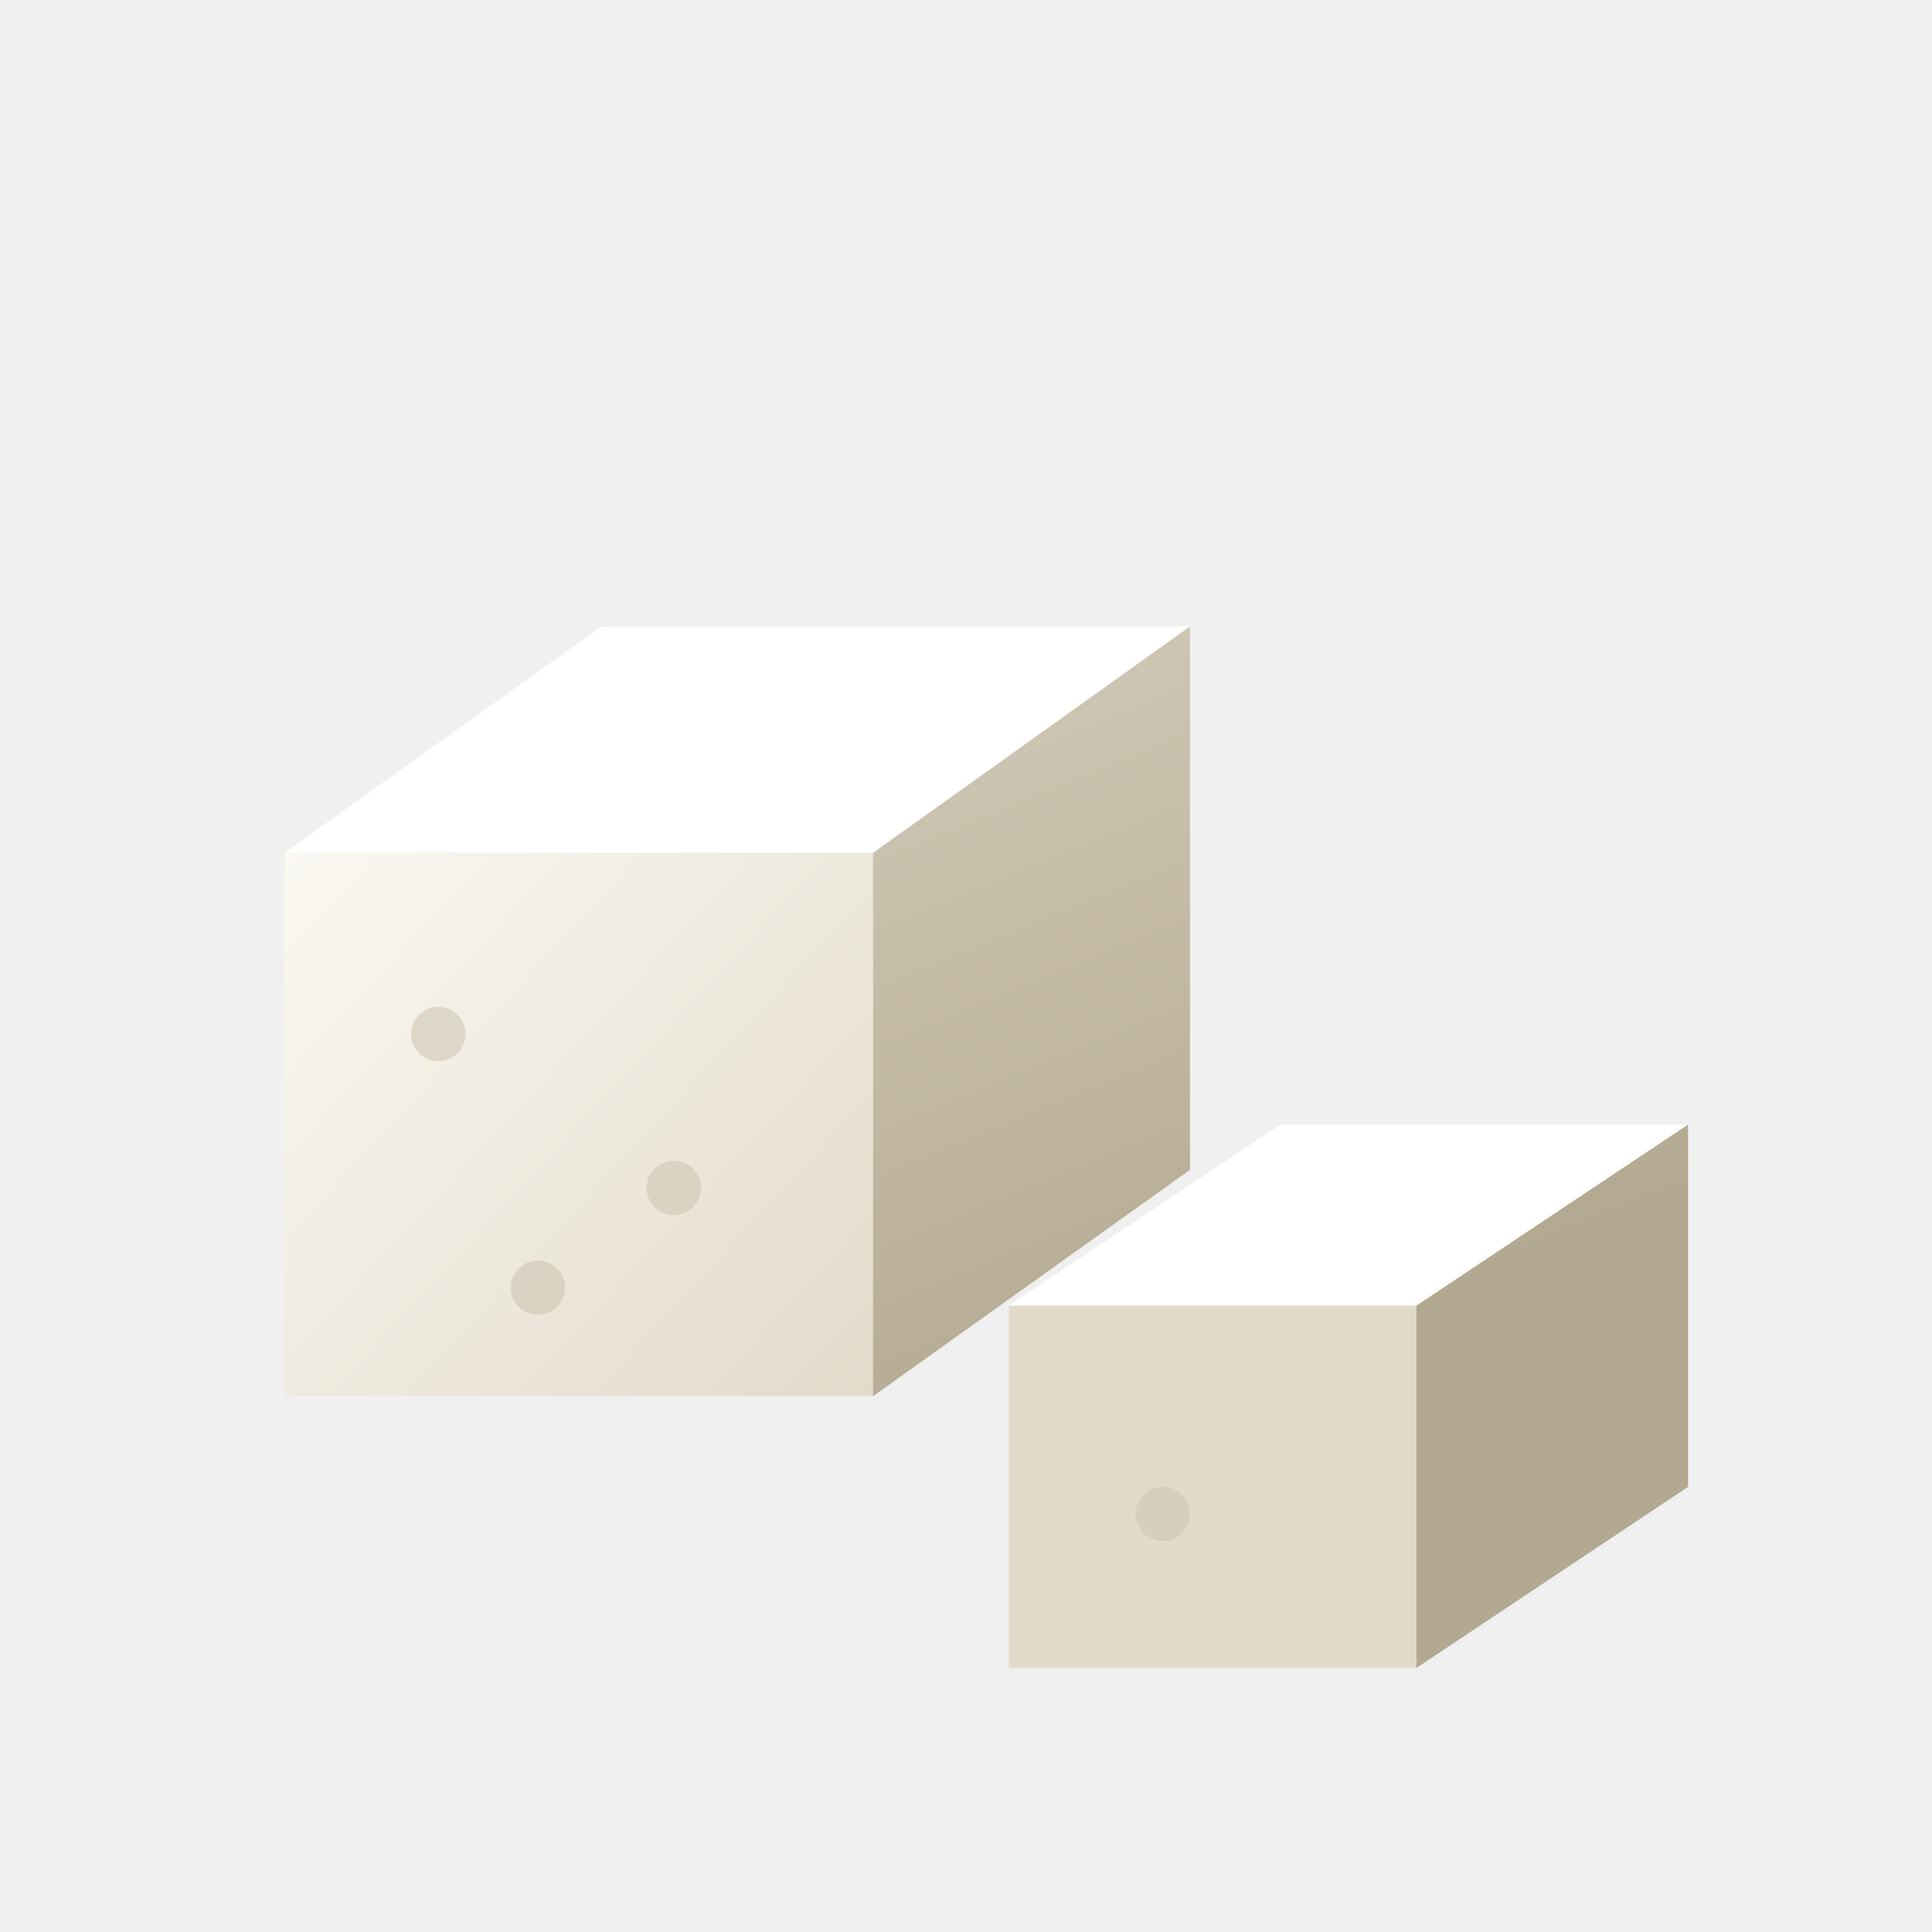
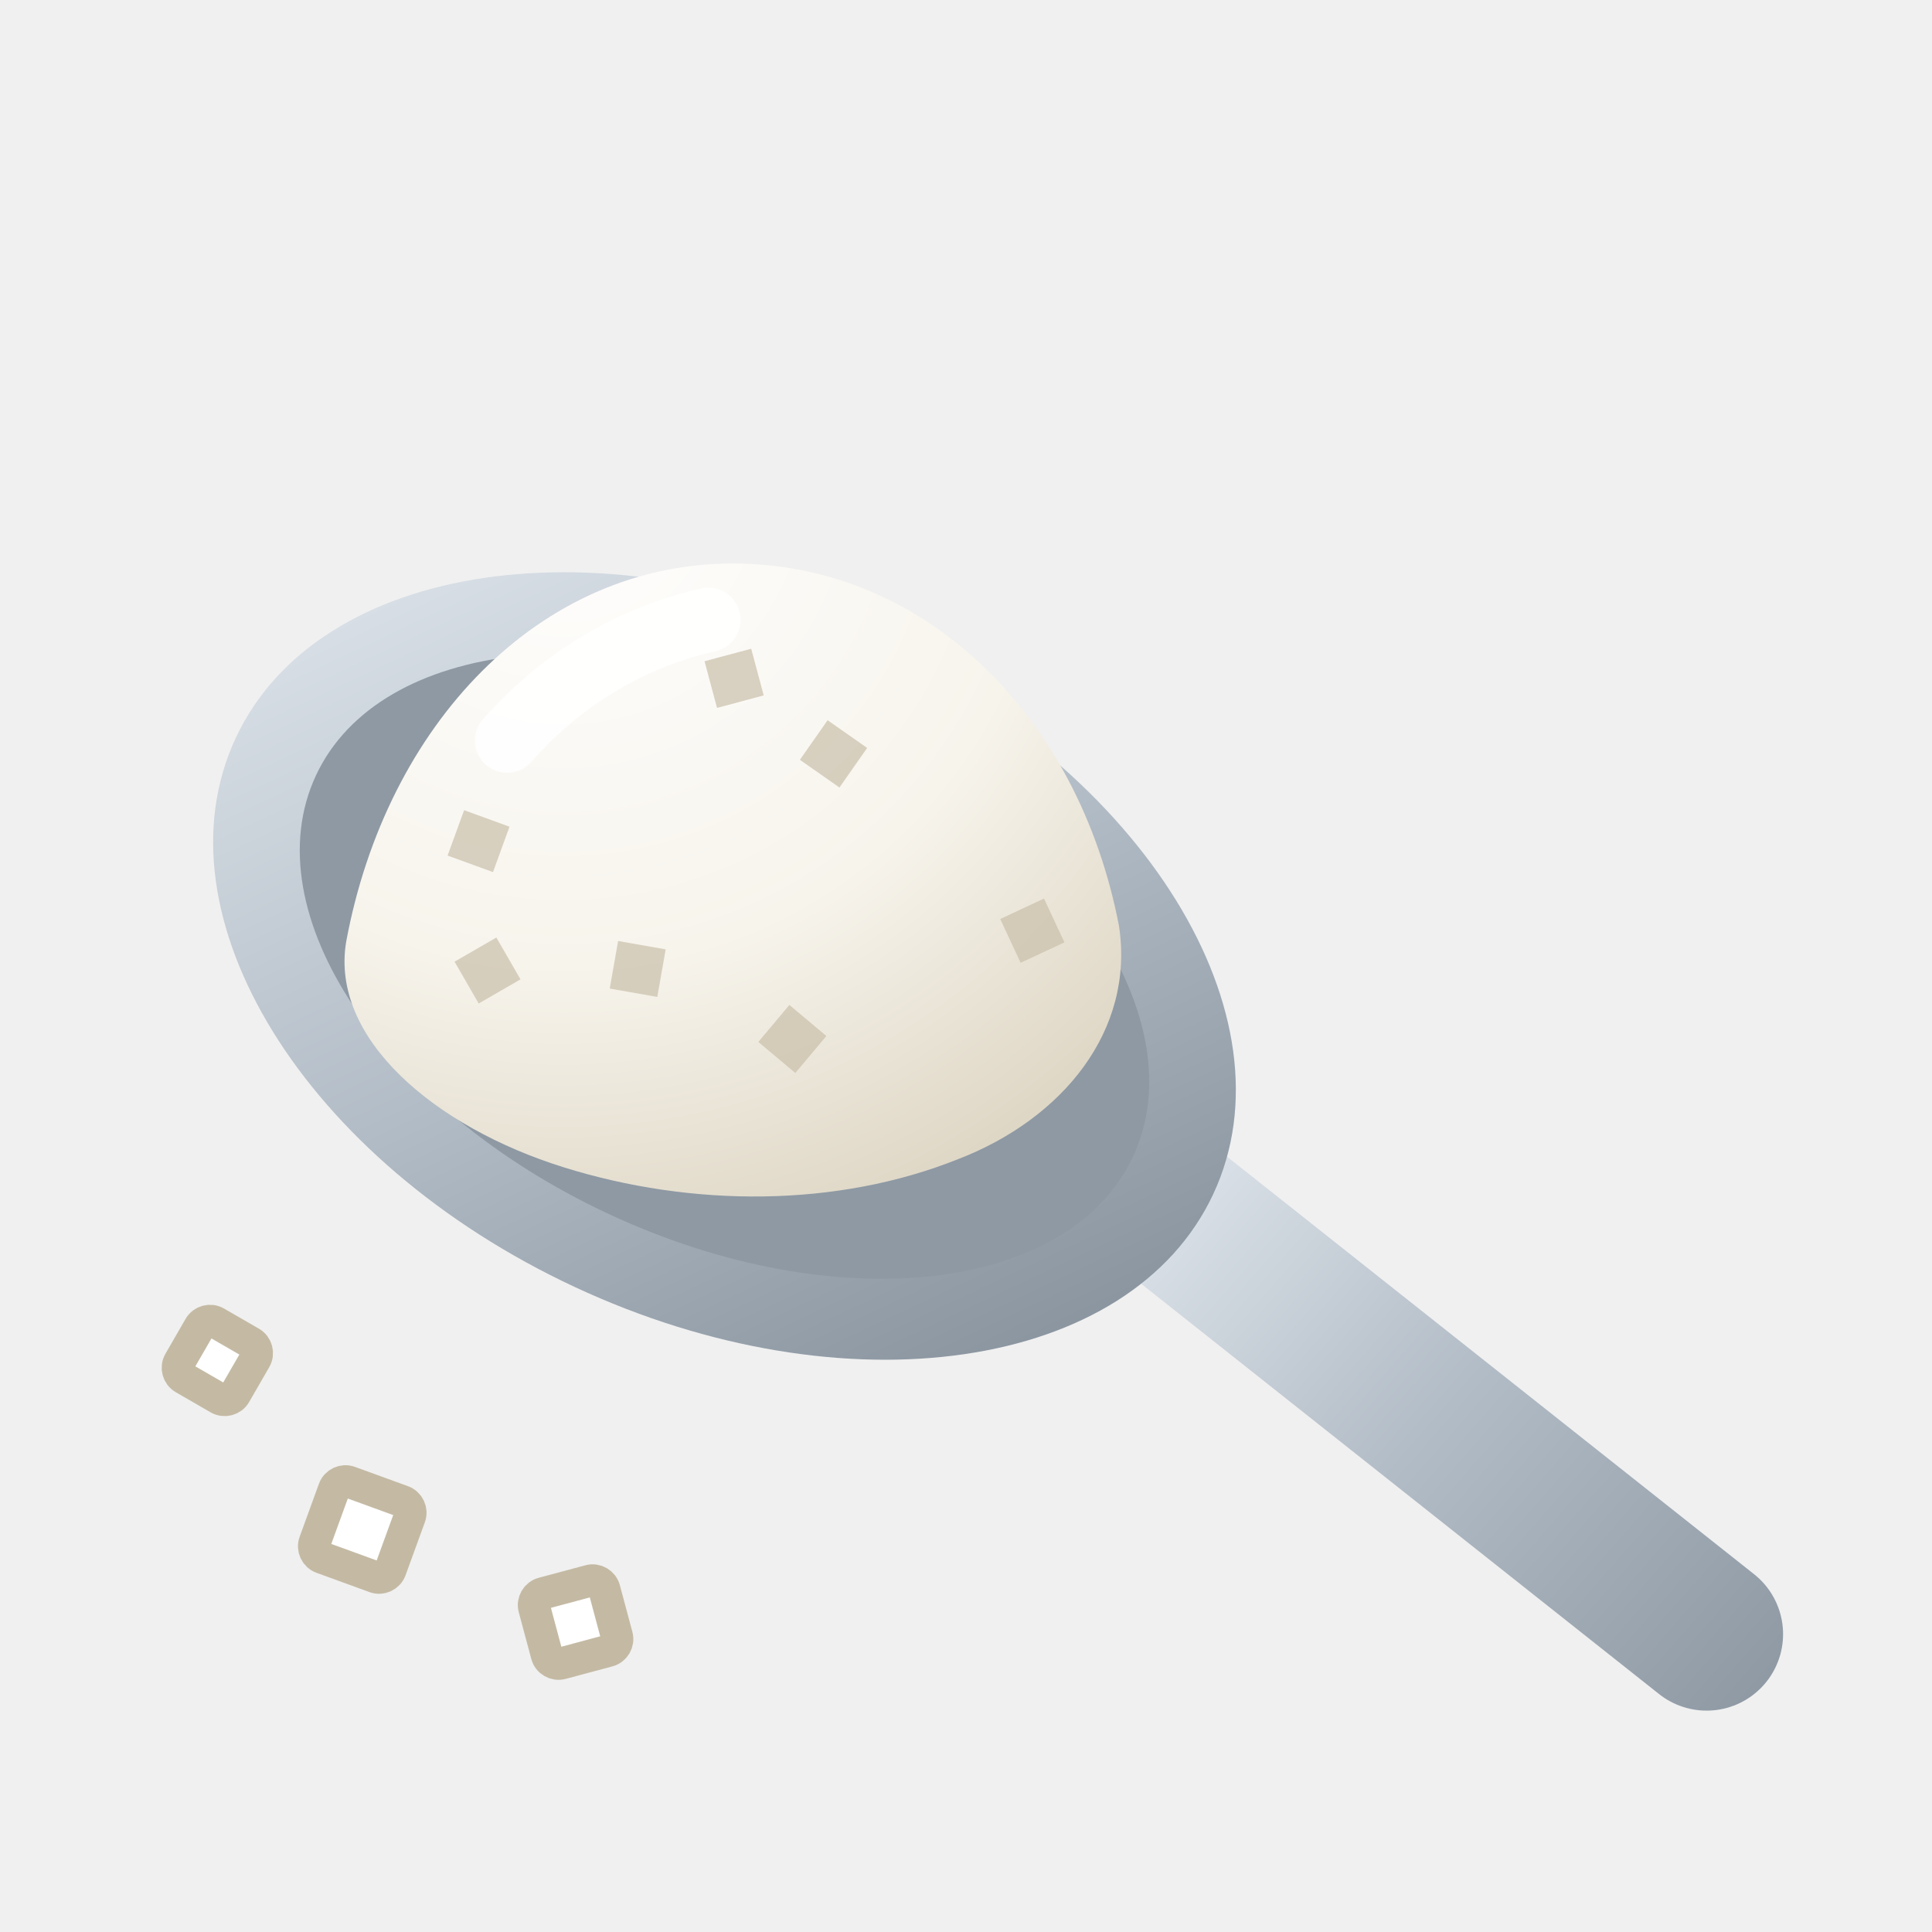
- <svg xmlns="http://www.w3.org/2000/svg" width="48" height="48" viewBox="0 0 48 48" role="img" aria-label="Sugar cubes">
+ <svg xmlns="http://www.w3.org/2000/svg" width="48" height="48" viewBox="0 0 48 48" role="img" aria-label="Spoonful of sugar">
  <defs>
-     <linearGradient id="l" x1="9" y1="22" x2="22" y2="34" gradientUnits="userSpaceOnUse">
-       <stop offset="0" stop-color="#faf8f2" />
-       <stop offset="1" stop-color="#e2dbca" />
+     <linearGradient id="hd" x1="28" y1="28" x2="44" y2="42" gradientUnits="userSpaceOnUse">
+       <stop offset="0" stop-color="#e3e9ef" />
+       <stop offset=".5" stop-color="#b2bcc6" />
+       <stop offset="1" stop-color="#8e99a4" />
    </linearGradient>
-     <linearGradient id="r" x1="22" y1="17" x2="29" y2="34" gradientUnits="userSpaceOnUse">
-       <stop offset="0" stop-color="#d2cab8" />
-       <stop offset="1" stop-color="#b3a890" />
+     <linearGradient id="sp" x1="6" y1="14" x2="30" y2="34" gradientUnits="userSpaceOnUse">
+       <stop offset="0" stop-color="#e3e9ef" />
+       <stop offset=".5" stop-color="#b2bcc6" />
+       <stop offset="1" stop-color="#7e8994" />
    </linearGradient>
+     <radialGradient id="s" cx="14" cy="12" r="20" gradientUnits="userSpaceOnUse">
+       <stop offset="0" stop-color="#ffffff" />
+       <stop offset=".6" stop-color="#f7f4ec" />
+       <stop offset="1" stop-color="#ddd5c3" />
+     </radialGradient>
  </defs>
-   <g transform="translate(-3.06 -3.56) scale(1.125)">
-     <path d="M9 22 16 17h13l-7 5Z" fill="#ffffff" />
-     <rect x="9" y="22" width="13" height="12" fill="url(#l)" />
-     <path d="M22 22 29 17v12l-7 5Z" fill="url(#r)" />
-     <path d="M25 32 31 28h9l-6 4Z" fill="#ffffff" />
-     <rect x="25" y="32" width="9" height="8" fill="url(#l)" />
-     <path d="M34 32 40 28v8l-6 4Z" fill="url(#r)" />
-     <g fill="#cfc6b2" fill-opacity=".6">
-       <circle cx="12.4" cy="26" r=".6" />
-       <circle cx="17.6" cy="29.4" r=".6" />
-       <circle cx="14.6" cy="31.6" r=".6" />
-       <circle cx="28.4" cy="36.6" r=".6" />
-     </g>
+   <path d="M27 28.4 42.4 40.6" stroke="url(#hd)" stroke-width="3.8" stroke-linecap="round" />
+   <ellipse cx="18" cy="24" rx="13.4" ry="8.8" transform="rotate(25 18 24)" fill="url(#sp)" />
+   <ellipse cx="18" cy="24" rx="11.2" ry="6.8" transform="rotate(25 18 24)" fill="#8e99a4" />
+   <path d="M8.6 23.4c1-5.4 4.8-9.4 9.6-9.4 4.8 0 8.6 3.8 9.6 9 .4 2.6-1.4 4.8-4 5.8-3 1.2-6.6 1.2-9.8.2-3.2-1-5.8-3.2-5.4-5.6Z" fill="url(#s)" />
+   <g fill="#c9c0aa" fill-opacity=".7">
+     <rect x="12.4" y="20" width="1.2" height="1.2" transform="rotate(20 11.6 17.6)" />
+     <rect x="17" y="16.6" width="1.2" height="1.2" transform="rotate(-15 16.6 14.6)" />
+     <rect x="21.6" y="18.6" width="1.2" height="1.2" transform="rotate(35 22.2 16.6)" />
+     <rect x="15.6" y="23.4" width="1.2" height="1.2" transform="rotate(10 15.6 22)" />
+     <rect x="24.4" y="22.4" width="1.2" height="1.2" transform="rotate(-25 25.6 21.6)" />
+     <rect x="19.6" y="25.4" width="1.2" height="1.2" transform="rotate(40 20.2 25.2)" />
+     <rect x="11" y="24.4" width="1.2" height="1.2" transform="rotate(-30 10.2 23.6)" />
  </g>
+   <g fill="#ffffff" stroke="#c4baa4" stroke-width=".8">
+     <rect x="8" y="37" width="2" height="2" rx=".3" transform="rotate(20 9 38)" />
+     <rect x="13.4" y="39.4" width="1.8" height="1.8" rx=".3" transform="rotate(-15 14.3 40.3)" />
+     <rect x="4.6" y="33" width="1.6" height="1.6" rx=".3" transform="rotate(30 5.4 33.8)" />
+   </g>
+   <path d="M12.6 18.4c1.4-1.6 3.2-2.6 5-3" stroke="#fff" stroke-opacity=".9" stroke-width="1.6" fill="none" stroke-linecap="round" />
</svg>
